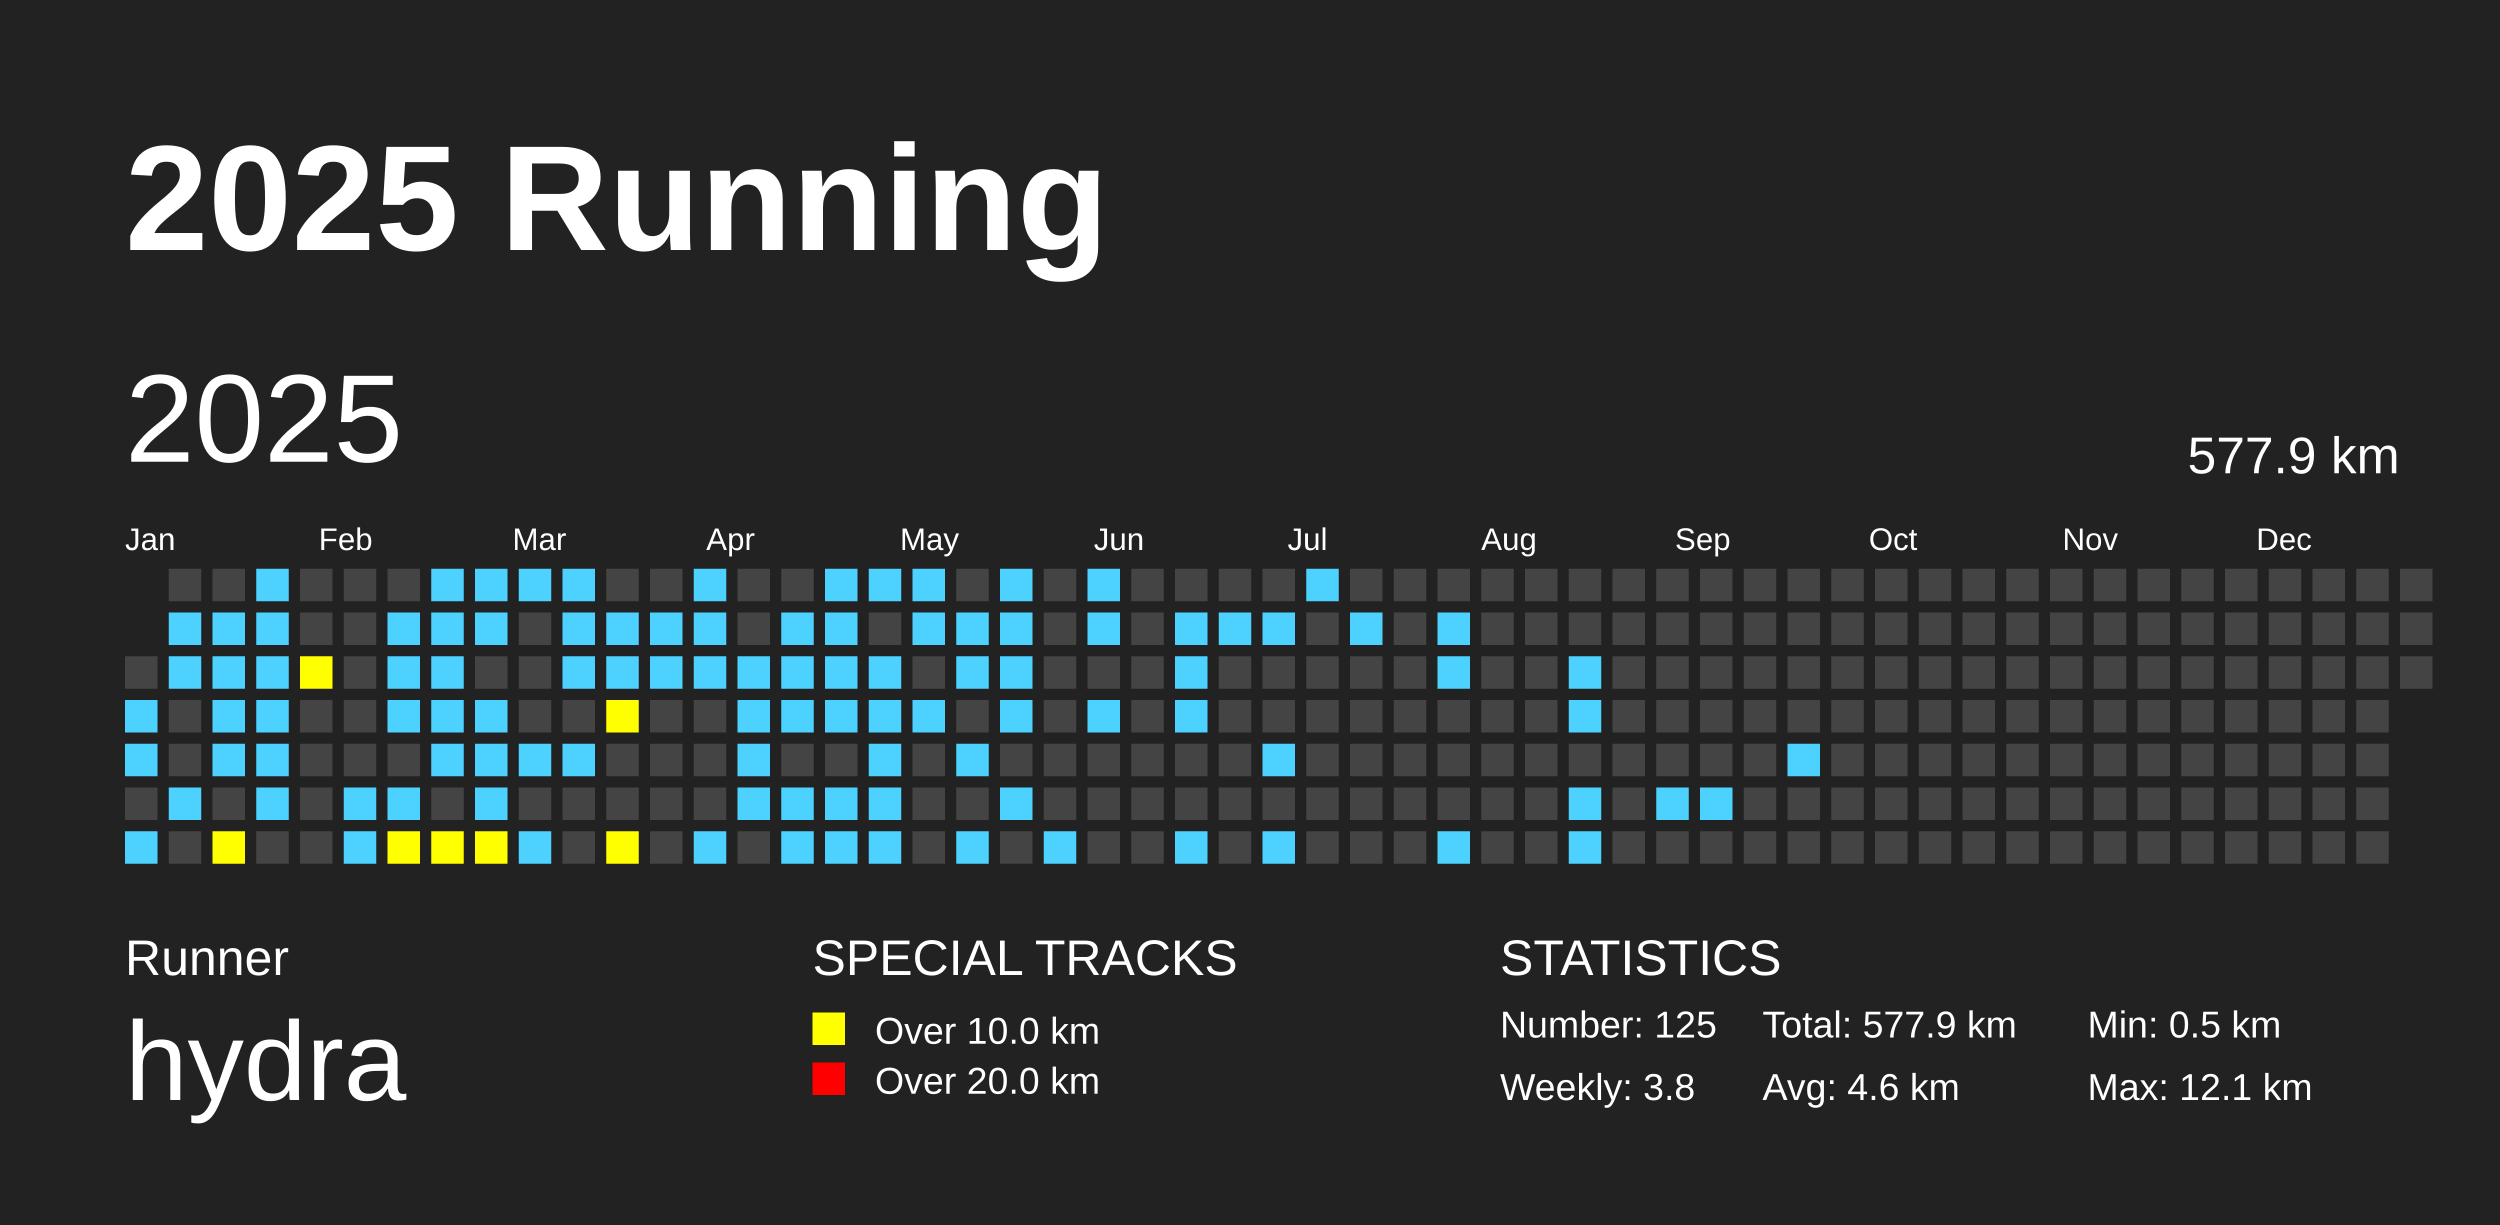
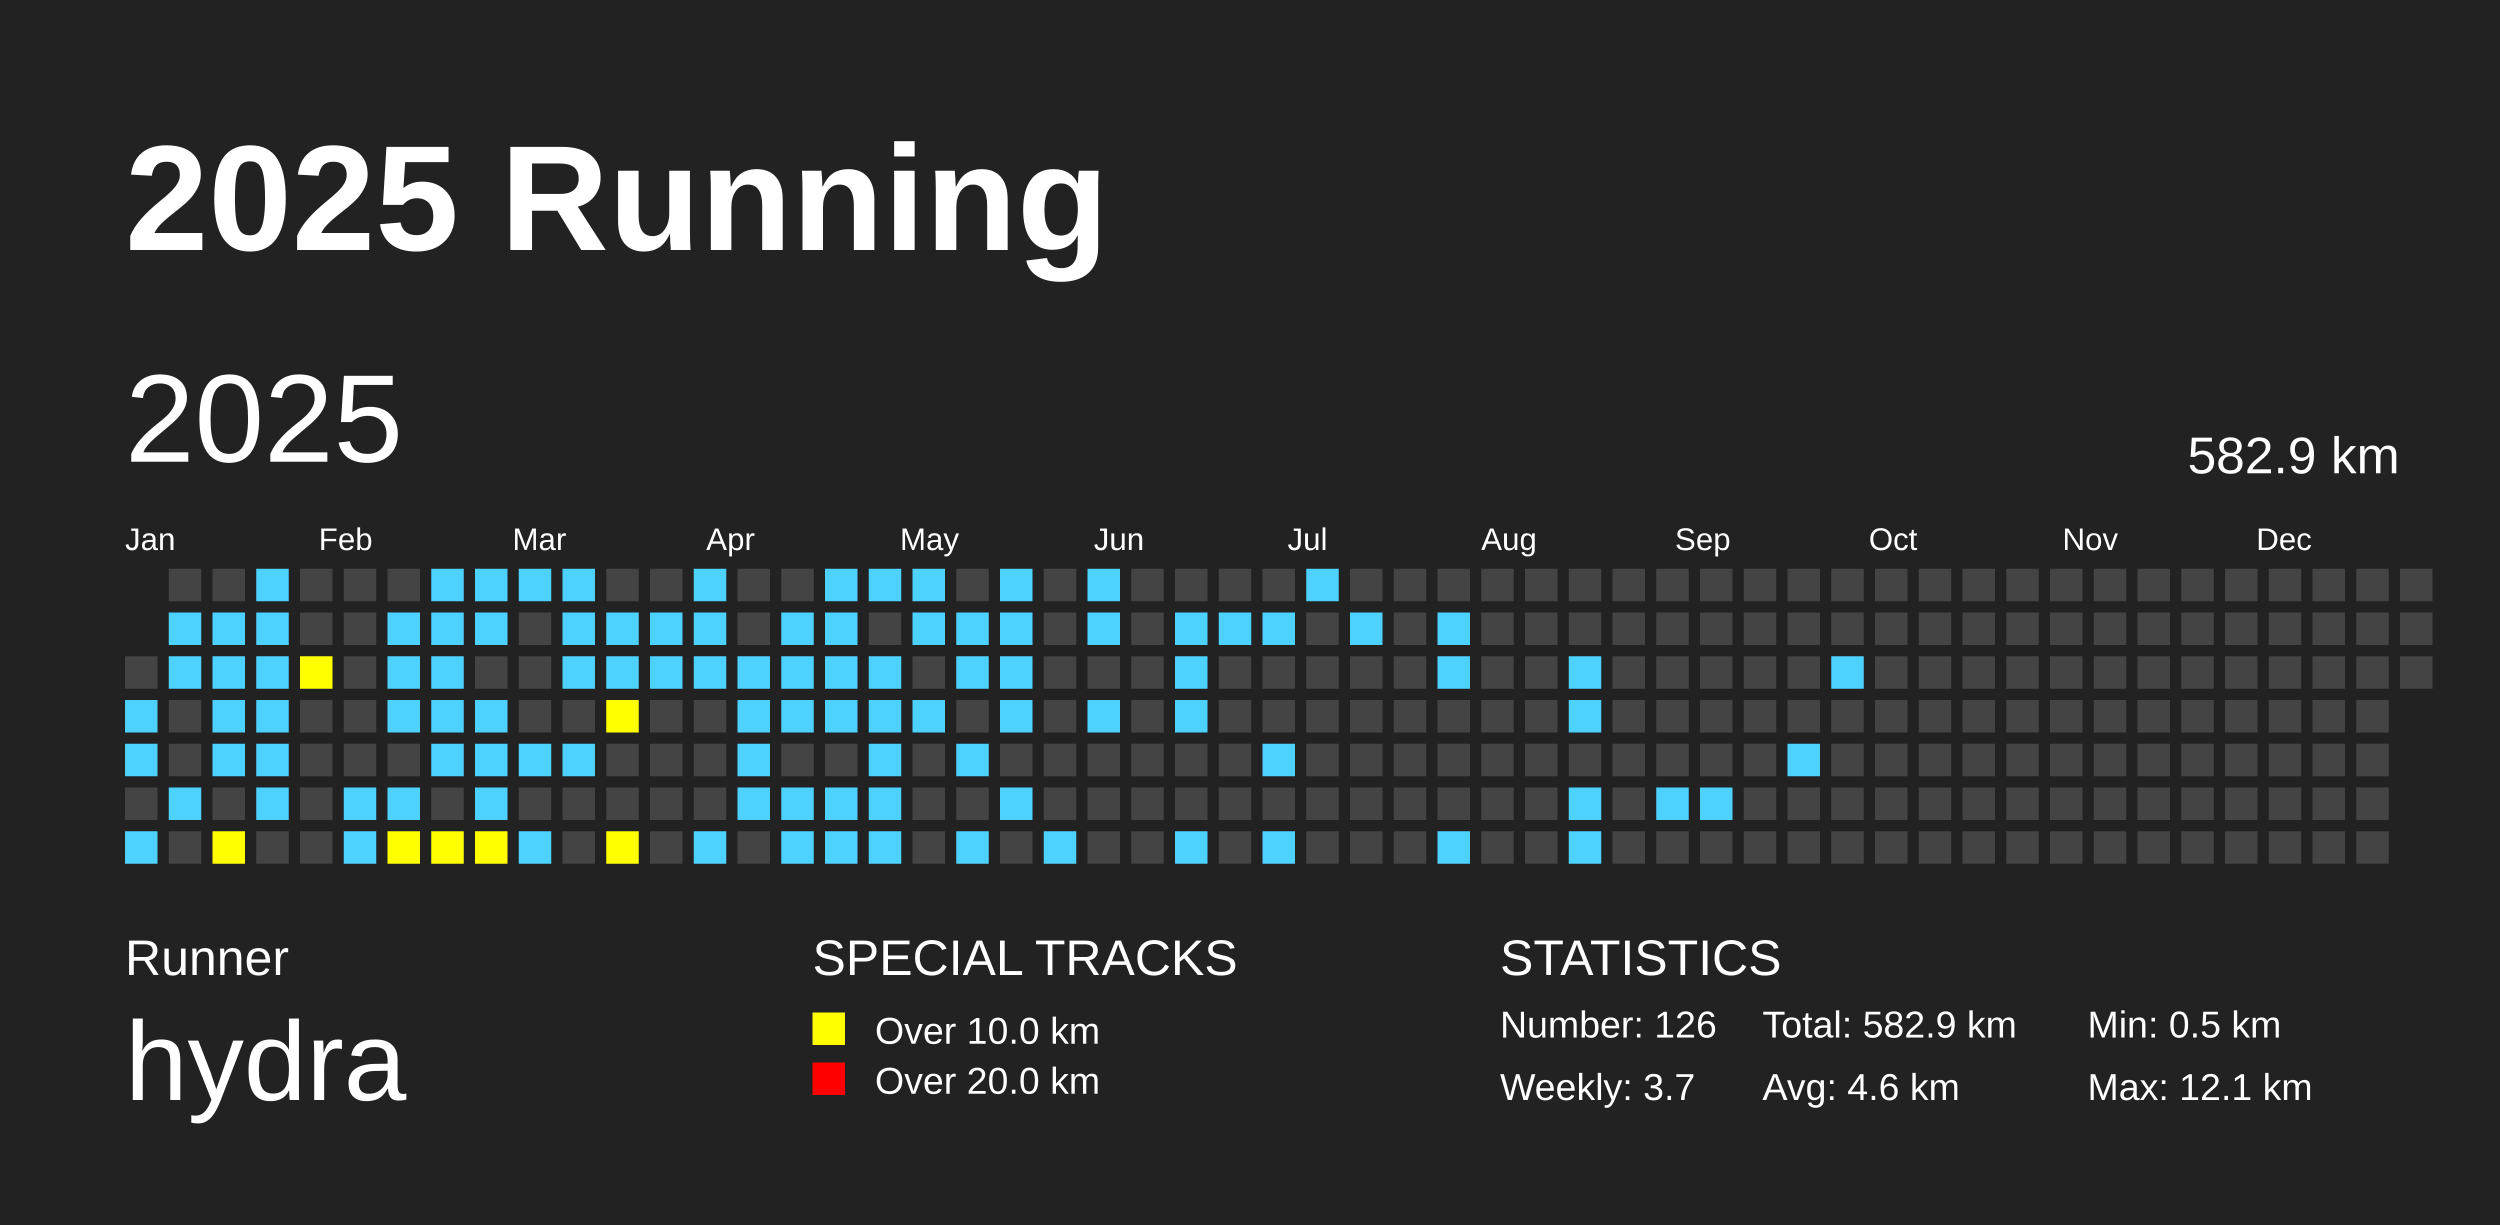
<svg xmlns="http://www.w3.org/2000/svg" baseProfile="full" height="98mm" version="1.1" viewBox="0,0,200,98" width="200mm">
  <defs />
  <rect fill="#222222" height="98" width="200" x="0" y="0" />
  <text fill="#FFFFFF" style="font-size:12px; font-family:Arial; font-weight:bold;" x="10" y="20">2025 Running</text>
  <text fill="#FFFFFF" style="font-size:4px; font-family:Arial" x="10" y="78">Runner</text>
  <text fill="#FFFFFF" style="font-size:9px; font-family:Arial" x="10" y="88">hydra</text>
  <text fill="#FFFFFF" style="font-size:4px; font-family:Arial" x="65" y="78">SPECIAL TRACKS</text>
  <rect fill="yellow" height="2.6" width="2.6" x="65" y="81" />
  <text fill="#FFFFFF" style="font-size:3px; font-family:Arial" x="70" y="83.5">Over 10.0 km</text>
  <rect fill="red" height="2.6" width="2.6" x="65" y="85" />
  <text fill="#FFFFFF" style="font-size:3px; font-family:Arial" x="70" y="87.5">Over 20.0 km</text>
  <text fill="#FFFFFF" style="font-size:4px; font-family:Arial" x="120" y="78">STATISTICS</text>
-   <text fill="#FFFFFF" style="font-size:3px; font-family:Arial" x="120" y="83">Number: 125</text>
-   <text fill="#FFFFFF" style="font-size:3px; font-family:Arial" x="120" y="88">Weekly: 3.8</text>
-   <text fill="#FFFFFF" style="font-size:3px; font-family:Arial" x="141" y="83">Total: 577.9 km</text>
+   <text fill="#FFFFFF" style="font-size:3px; font-family:Arial" x="120" y="83">Number: 126</text>
+   <text fill="#FFFFFF" style="font-size:3px; font-family:Arial" x="120" y="88">Weekly: 3.7</text>
+   <text fill="#FFFFFF" style="font-size:3px; font-family:Arial" x="141" y="83">Total: 582.9 km</text>
  <text fill="#FFFFFF" style="font-size:3px; font-family:Arial" x="141" y="88">Avg: 4.6 km</text>
  <text fill="#FFFFFF" style="font-size:3px; font-family:Arial" x="167" y="83">Min: 0.5 km</text>
  <text fill="#FFFFFF" style="font-size:3px; font-family:Arial" x="167" y="88">Max: 12.1 km</text>
  <text dominant-baseline="hanging" fill="#FFFFFF" style="font-size:10.0px; font-family:Arial;" x="10" y="30">2025</text>
-   <text dominant-baseline="hanging" fill="#FFFFFF" style="font-size:4.125px; font-family:Arial;" x="175" y="35">577.9 km</text>
+   <text dominant-baseline="hanging" fill="#FFFFFF" style="font-size:4.125px; font-family:Arial;" x="175" y="35">582.9 km</text>
  <text fill="#FFFFFF" style="font-size:2.5px; font-family:Arial" x="10.0" y="44">Jan</text>
  <text fill="#FFFFFF" style="font-size:2.5px; font-family:Arial" x="25.5" y="44">Feb</text>
  <text fill="#FFFFFF" style="font-size:2.5px; font-family:Arial" x="41.0" y="44">Mar</text>
  <text fill="#FFFFFF" style="font-size:2.5px; font-family:Arial" x="56.5" y="44">Apr</text>
  <text fill="#FFFFFF" style="font-size:2.5px; font-family:Arial" x="72.0" y="44">May</text>
  <text fill="#FFFFFF" style="font-size:2.5px; font-family:Arial" x="87.5" y="44">Jun</text>
  <text fill="#FFFFFF" style="font-size:2.5px; font-family:Arial" x="103.0" y="44">Jul</text>
  <text fill="#FFFFFF" style="font-size:2.5px; font-family:Arial" x="118.5" y="44">Aug</text>
  <text fill="#FFFFFF" style="font-size:2.5px; font-family:Arial" x="134.0" y="44">Sep</text>
  <text fill="#FFFFFF" style="font-size:2.5px; font-family:Arial" x="149.5" y="44">Oct</text>
  <text fill="#FFFFFF" style="font-size:2.5px; font-family:Arial" x="165.0" y="44">Nov</text>
  <text fill="#FFFFFF" style="font-size:2.5px; font-family:Arial" x="180.5" y="44">Dec</text>
  <rect fill="#444444" height="2.6" width="2.6" x="10.0" y="52.5" />
  <rect fill="#4DD2FF" height="2.6" width="2.6" x="10.0" y="56.0" />
  <rect fill="#4DD2FF" height="2.6" width="2.6" x="10.0" y="59.5" />
  <rect fill="#444444" height="2.6" width="2.6" x="10.0" y="63.0" />
  <rect fill="#4DD2FF" height="2.6" width="2.6" x="10.0" y="66.5" />
  <rect fill="#444444" height="2.6" width="2.6" x="13.5" y="45.5" />
  <rect fill="#4DD2FF" height="2.6" width="2.6" x="13.5" y="49.0" />
  <rect fill="#4DD2FF" height="2.6" width="2.6" x="13.5" y="52.5" />
  <rect fill="#444444" height="2.6" width="2.6" x="13.5" y="56.0" />
  <rect fill="#444444" height="2.6" width="2.6" x="13.5" y="59.5" />
  <rect fill="#4DD2FF" height="2.6" width="2.6" x="13.5" y="63.0" />
  <rect fill="#444444" height="2.6" width="2.6" x="13.5" y="66.5" />
  <rect fill="#444444" height="2.6" width="2.6" x="17.0" y="45.5" />
  <rect fill="#4DD2FF" height="2.6" width="2.6" x="17.0" y="49.0" />
  <rect fill="#4DD2FF" height="2.6" width="2.6" x="17.0" y="52.5" />
  <rect fill="#4DD2FF" height="2.6" width="2.6" x="17.0" y="56.0" />
  <rect fill="#4DD2FF" height="2.6" width="2.6" x="17.0" y="59.5" />
  <rect fill="#444444" height="2.6" width="2.6" x="17.0" y="63.0" />
  <rect fill="yellow" height="2.6" width="2.6" x="17.0" y="66.5" />
  <rect fill="#4DD2FF" height="2.6" width="2.6" x="20.5" y="45.5" />
  <rect fill="#4DD2FF" height="2.6" width="2.6" x="20.5" y="49.0" />
  <rect fill="#4DD2FF" height="2.6" width="2.6" x="20.5" y="52.5" />
  <rect fill="#4DD2FF" height="2.6" width="2.6" x="20.5" y="56.0" />
  <rect fill="#4DD2FF" height="2.6" width="2.6" x="20.5" y="59.5" />
  <rect fill="#4DD2FF" height="2.6" width="2.6" x="20.5" y="63.0" />
  <rect fill="#444444" height="2.6" width="2.6" x="20.5" y="66.5" />
  <rect fill="#444444" height="2.6" width="2.6" x="24.0" y="45.5" />
  <rect fill="#444444" height="2.6" width="2.6" x="24.0" y="49.0" />
  <rect fill="yellow" height="2.6" width="2.6" x="24.0" y="52.5" />
  <rect fill="#444444" height="2.6" width="2.6" x="24.0" y="56.0" />
  <rect fill="#444444" height="2.6" width="2.6" x="24.0" y="59.5" />
  <rect fill="#444444" height="2.6" width="2.6" x="24.0" y="63.0" />
  <rect fill="#444444" height="2.6" width="2.6" x="24.0" y="66.5" />
  <rect fill="#444444" height="2.6" width="2.6" x="27.5" y="45.5" />
  <rect fill="#444444" height="2.6" width="2.6" x="27.5" y="49.0" />
  <rect fill="#444444" height="2.6" width="2.6" x="27.5" y="52.5" />
  <rect fill="#444444" height="2.6" width="2.6" x="27.5" y="56.0" />
  <rect fill="#444444" height="2.6" width="2.6" x="27.5" y="59.5" />
  <rect fill="#4DD2FF" height="2.6" width="2.6" x="27.5" y="63.0" />
  <rect fill="#4DD2FF" height="2.6" width="2.6" x="27.5" y="66.5" />
  <rect fill="#444444" height="2.6" width="2.6" x="31.0" y="45.5" />
  <rect fill="#4DD2FF" height="2.6" width="2.6" x="31.0" y="49.0" />
  <rect fill="#4DD2FF" height="2.6" width="2.6" x="31.0" y="52.5" />
  <rect fill="#4DD2FF" height="2.6" width="2.6" x="31.0" y="56.0" />
  <rect fill="#444444" height="2.6" width="2.6" x="31.0" y="59.5" />
  <rect fill="#4DD2FF" height="2.6" width="2.6" x="31.0" y="63.0" />
  <rect fill="yellow" height="2.6" width="2.6" x="31.0" y="66.5" />
  <rect fill="#4DD2FF" height="2.6" width="2.6" x="34.5" y="45.5" />
  <rect fill="#4DD2FF" height="2.6" width="2.6" x="34.5" y="49.0" />
  <rect fill="#4DD2FF" height="2.6" width="2.6" x="34.5" y="52.5" />
  <rect fill="#4DD2FF" height="2.6" width="2.6" x="34.5" y="56.0" />
  <rect fill="#4DD2FF" height="2.6" width="2.6" x="34.5" y="59.5" />
  <rect fill="#444444" height="2.6" width="2.6" x="34.5" y="63.0" />
  <rect fill="yellow" height="2.6" width="2.6" x="34.5" y="66.5" />
  <rect fill="#4DD2FF" height="2.6" width="2.6" x="38.0" y="45.5" />
  <rect fill="#4DD2FF" height="2.6" width="2.6" x="38.0" y="49.0" />
  <rect fill="#444444" height="2.6" width="2.6" x="38.0" y="52.5" />
  <rect fill="#4DD2FF" height="2.6" width="2.6" x="38.0" y="56.0" />
  <rect fill="#4DD2FF" height="2.6" width="2.6" x="38.0" y="59.5" />
  <rect fill="#4DD2FF" height="2.6" width="2.6" x="38.0" y="63.0" />
  <rect fill="yellow" height="2.6" width="2.6" x="38.0" y="66.5" />
  <rect fill="#4DD2FF" height="2.6" width="2.6" x="41.5" y="45.5" />
  <rect fill="#444444" height="2.6" width="2.6" x="41.5" y="49.0" />
  <rect fill="#444444" height="2.6" width="2.6" x="41.5" y="52.5" />
  <rect fill="#444444" height="2.6" width="2.6" x="41.5" y="56.0" />
  <rect fill="#4DD2FF" height="2.6" width="2.6" x="41.5" y="59.5" />
  <rect fill="#444444" height="2.6" width="2.6" x="41.5" y="63.0" />
  <rect fill="#4DD2FF" height="2.6" width="2.6" x="41.5" y="66.5" />
  <rect fill="#4DD2FF" height="2.6" width="2.6" x="45.0" y="45.5" />
  <rect fill="#4DD2FF" height="2.6" width="2.6" x="45.0" y="49.0" />
  <rect fill="#4DD2FF" height="2.6" width="2.6" x="45.0" y="52.5" />
  <rect fill="#444444" height="2.6" width="2.6" x="45.0" y="56.0" />
  <rect fill="#4DD2FF" height="2.6" width="2.6" x="45.0" y="59.5" />
  <rect fill="#444444" height="2.6" width="2.6" x="45.0" y="63.0" />
  <rect fill="#444444" height="2.6" width="2.6" x="45.0" y="66.5" />
  <rect fill="#444444" height="2.6" width="2.6" x="48.5" y="45.5" />
  <rect fill="#4DD2FF" height="2.6" width="2.6" x="48.5" y="49.0" />
  <rect fill="#4DD2FF" height="2.6" width="2.6" x="48.5" y="52.5" />
  <rect fill="yellow" height="2.6" width="2.6" x="48.5" y="56.0" />
  <rect fill="#444444" height="2.6" width="2.6" x="48.5" y="59.5" />
  <rect fill="#444444" height="2.6" width="2.6" x="48.5" y="63.0" />
  <rect fill="yellow" height="2.6" width="2.6" x="48.5" y="66.5" />
  <rect fill="#444444" height="2.6" width="2.6" x="52.0" y="45.5" />
  <rect fill="#4DD2FF" height="2.6" width="2.6" x="52.0" y="49.0" />
  <rect fill="#4DD2FF" height="2.6" width="2.6" x="52.0" y="52.5" />
  <rect fill="#444444" height="2.6" width="2.6" x="52.0" y="56.0" />
  <rect fill="#444444" height="2.6" width="2.6" x="52.0" y="59.5" />
  <rect fill="#444444" height="2.6" width="2.6" x="52.0" y="63.0" />
  <rect fill="#444444" height="2.6" width="2.6" x="52.0" y="66.5" />
  <rect fill="#4DD2FF" height="2.6" width="2.6" x="55.5" y="45.5" />
  <rect fill="#4DD2FF" height="2.6" width="2.6" x="55.5" y="49.0" />
  <rect fill="#4DD2FF" height="2.6" width="2.6" x="55.5" y="52.5" />
  <rect fill="#444444" height="2.6" width="2.6" x="55.5" y="56.0" />
  <rect fill="#444444" height="2.6" width="2.6" x="55.5" y="59.5" />
  <rect fill="#444444" height="2.6" width="2.6" x="55.5" y="63.0" />
  <rect fill="#4DD2FF" height="2.6" width="2.6" x="55.5" y="66.5" />
  <rect fill="#444444" height="2.6" width="2.6" x="59.0" y="45.5" />
  <rect fill="#444444" height="2.6" width="2.6" x="59.0" y="49.0" />
  <rect fill="#4DD2FF" height="2.6" width="2.6" x="59.0" y="52.5" />
  <rect fill="#4DD2FF" height="2.6" width="2.6" x="59.0" y="56.0" />
  <rect fill="#4DD2FF" height="2.6" width="2.6" x="59.0" y="59.5" />
  <rect fill="#4DD2FF" height="2.6" width="2.6" x="59.0" y="63.0" />
  <rect fill="#444444" height="2.6" width="2.6" x="59.0" y="66.5" />
  <rect fill="#444444" height="2.6" width="2.6" x="62.5" y="45.5" />
  <rect fill="#4DD2FF" height="2.6" width="2.6" x="62.5" y="49.0" />
  <rect fill="#4DD2FF" height="2.6" width="2.6" x="62.5" y="52.5" />
  <rect fill="#4DD2FF" height="2.6" width="2.6" x="62.5" y="56.0" />
  <rect fill="#444444" height="2.6" width="2.6" x="62.5" y="59.5" />
  <rect fill="#4DD2FF" height="2.6" width="2.6" x="62.5" y="63.0" />
  <rect fill="#4DD2FF" height="2.6" width="2.6" x="62.5" y="66.5" />
  <rect fill="#4DD2FF" height="2.6" width="2.6" x="66.0" y="45.5" />
  <rect fill="#4DD2FF" height="2.6" width="2.6" x="66.0" y="49.0" />
  <rect fill="#4DD2FF" height="2.6" width="2.6" x="66.0" y="52.5" />
  <rect fill="#4DD2FF" height="2.6" width="2.6" x="66.0" y="56.0" />
  <rect fill="#444444" height="2.6" width="2.6" x="66.0" y="59.5" />
  <rect fill="#4DD2FF" height="2.6" width="2.6" x="66.0" y="63.0" />
  <rect fill="#4DD2FF" height="2.6" width="2.6" x="66.0" y="66.5" />
  <rect fill="#4DD2FF" height="2.6" width="2.6" x="69.5" y="45.5" />
  <rect fill="#444444" height="2.6" width="2.6" x="69.5" y="49.0" />
  <rect fill="#4DD2FF" height="2.6" width="2.6" x="69.5" y="52.5" />
  <rect fill="#4DD2FF" height="2.6" width="2.6" x="69.5" y="56.0" />
  <rect fill="#4DD2FF" height="2.6" width="2.6" x="69.5" y="59.5" />
  <rect fill="#4DD2FF" height="2.6" width="2.6" x="69.5" y="63.0" />
  <rect fill="#4DD2FF" height="2.6" width="2.6" x="69.5" y="66.5" />
  <rect fill="#4DD2FF" height="2.6" width="2.6" x="73.0" y="45.5" />
  <rect fill="#4DD2FF" height="2.6" width="2.6" x="73.0" y="49.0" />
  <rect fill="#444444" height="2.6" width="2.6" x="73.0" y="52.5" />
  <rect fill="#4DD2FF" height="2.6" width="2.6" x="73.0" y="56.0" />
  <rect fill="#444444" height="2.6" width="2.6" x="73.0" y="59.5" />
  <rect fill="#444444" height="2.6" width="2.6" x="73.0" y="63.0" />
  <rect fill="#444444" height="2.6" width="2.6" x="73.0" y="66.5" />
  <rect fill="#444444" height="2.6" width="2.6" x="76.5" y="45.5" />
  <rect fill="#4DD2FF" height="2.6" width="2.6" x="76.5" y="49.0" />
  <rect fill="#4DD2FF" height="2.6" width="2.6" x="76.5" y="52.5" />
  <rect fill="#444444" height="2.6" width="2.6" x="76.5" y="56.0" />
  <rect fill="#4DD2FF" height="2.6" width="2.6" x="76.5" y="59.5" />
  <rect fill="#444444" height="2.6" width="2.6" x="76.5" y="63.0" />
  <rect fill="#4DD2FF" height="2.6" width="2.6" x="76.5" y="66.5" />
  <rect fill="#4DD2FF" height="2.6" width="2.6" x="80.0" y="45.5" />
  <rect fill="#4DD2FF" height="2.6" width="2.6" x="80.0" y="49.0" />
  <rect fill="#4DD2FF" height="2.6" width="2.6" x="80.0" y="52.5" />
  <rect fill="#4DD2FF" height="2.6" width="2.6" x="80.0" y="56.0" />
  <rect fill="#444444" height="2.6" width="2.6" x="80.0" y="59.5" />
  <rect fill="#4DD2FF" height="2.6" width="2.6" x="80.0" y="63.0" />
  <rect fill="#444444" height="2.6" width="2.6" x="80.0" y="66.5" />
  <rect fill="#444444" height="2.6" width="2.6" x="83.5" y="45.5" />
  <rect fill="#444444" height="2.6" width="2.6" x="83.5" y="49.0" />
  <rect fill="#444444" height="2.6" width="2.6" x="83.5" y="52.5" />
  <rect fill="#444444" height="2.6" width="2.6" x="83.5" y="56.0" />
  <rect fill="#444444" height="2.6" width="2.6" x="83.5" y="59.5" />
  <rect fill="#444444" height="2.6" width="2.6" x="83.5" y="63.0" />
  <rect fill="#4DD2FF" height="2.6" width="2.6" x="83.5" y="66.5" />
  <rect fill="#4DD2FF" height="2.6" width="2.6" x="87.0" y="45.5" />
  <rect fill="#4DD2FF" height="2.6" width="2.6" x="87.0" y="49.0" />
  <rect fill="#444444" height="2.6" width="2.6" x="87.0" y="52.5" />
  <rect fill="#4DD2FF" height="2.6" width="2.6" x="87.0" y="56.0" />
  <rect fill="#444444" height="2.6" width="2.6" x="87.0" y="59.5" />
  <rect fill="#444444" height="2.6" width="2.6" x="87.0" y="63.0" />
  <rect fill="#444444" height="2.6" width="2.6" x="87.0" y="66.5" />
  <rect fill="#444444" height="2.6" width="2.6" x="90.5" y="45.5" />
  <rect fill="#444444" height="2.6" width="2.6" x="90.5" y="49.0" />
  <rect fill="#444444" height="2.6" width="2.6" x="90.5" y="52.5" />
  <rect fill="#444444" height="2.6" width="2.6" x="90.5" y="56.0" />
  <rect fill="#444444" height="2.6" width="2.6" x="90.5" y="59.5" />
  <rect fill="#444444" height="2.6" width="2.6" x="90.5" y="63.0" />
  <rect fill="#444444" height="2.6" width="2.6" x="90.5" y="66.5" />
  <rect fill="#444444" height="2.6" width="2.6" x="94.0" y="45.5" />
  <rect fill="#4DD2FF" height="2.6" width="2.6" x="94.0" y="49.0" />
  <rect fill="#4DD2FF" height="2.6" width="2.6" x="94.0" y="52.5" />
  <rect fill="#4DD2FF" height="2.6" width="2.6" x="94.0" y="56.0" />
  <rect fill="#444444" height="2.6" width="2.6" x="94.0" y="59.5" />
  <rect fill="#444444" height="2.6" width="2.6" x="94.0" y="63.0" />
  <rect fill="#4DD2FF" height="2.6" width="2.6" x="94.0" y="66.5" />
  <rect fill="#444444" height="2.6" width="2.6" x="97.5" y="45.5" />
  <rect fill="#4DD2FF" height="2.6" width="2.6" x="97.5" y="49.0" />
  <rect fill="#444444" height="2.6" width="2.6" x="97.5" y="52.5" />
  <rect fill="#444444" height="2.6" width="2.6" x="97.5" y="56.0" />
  <rect fill="#444444" height="2.6" width="2.6" x="97.5" y="59.5" />
  <rect fill="#444444" height="2.6" width="2.6" x="97.5" y="63.0" />
  <rect fill="#444444" height="2.6" width="2.6" x="97.5" y="66.5" />
  <rect fill="#444444" height="2.6" width="2.6" x="101.0" y="45.5" />
  <rect fill="#4DD2FF" height="2.6" width="2.6" x="101.0" y="49.0" />
  <rect fill="#444444" height="2.6" width="2.6" x="101.0" y="52.5" />
  <rect fill="#444444" height="2.6" width="2.6" x="101.0" y="56.0" />
  <rect fill="#4DD2FF" height="2.6" width="2.6" x="101.0" y="59.5" />
  <rect fill="#444444" height="2.6" width="2.6" x="101.0" y="63.0" />
  <rect fill="#4DD2FF" height="2.6" width="2.6" x="101.0" y="66.5" />
  <rect fill="#4DD2FF" height="2.6" width="2.6" x="104.5" y="45.5" />
  <rect fill="#444444" height="2.6" width="2.6" x="104.5" y="49.0" />
  <rect fill="#444444" height="2.6" width="2.6" x="104.5" y="52.5" />
  <rect fill="#444444" height="2.6" width="2.6" x="104.5" y="56.0" />
  <rect fill="#444444" height="2.6" width="2.6" x="104.5" y="59.5" />
  <rect fill="#444444" height="2.6" width="2.6" x="104.5" y="63.0" />
  <rect fill="#444444" height="2.6" width="2.6" x="104.5" y="66.5" />
  <rect fill="#444444" height="2.6" width="2.6" x="108.0" y="45.5" />
  <rect fill="#4DD2FF" height="2.6" width="2.6" x="108.0" y="49.0" />
  <rect fill="#444444" height="2.6" width="2.6" x="108.0" y="52.5" />
  <rect fill="#444444" height="2.6" width="2.6" x="108.0" y="56.0" />
  <rect fill="#444444" height="2.6" width="2.6" x="108.0" y="59.5" />
  <rect fill="#444444" height="2.6" width="2.6" x="108.0" y="63.0" />
  <rect fill="#444444" height="2.6" width="2.6" x="108.0" y="66.5" />
  <rect fill="#444444" height="2.6" width="2.6" x="111.5" y="45.5" />
  <rect fill="#444444" height="2.6" width="2.6" x="111.5" y="49.0" />
  <rect fill="#444444" height="2.6" width="2.6" x="111.5" y="52.5" />
  <rect fill="#444444" height="2.6" width="2.6" x="111.5" y="56.0" />
  <rect fill="#444444" height="2.6" width="2.6" x="111.5" y="59.5" />
  <rect fill="#444444" height="2.6" width="2.6" x="111.5" y="63.0" />
  <rect fill="#444444" height="2.6" width="2.6" x="111.5" y="66.5" />
  <rect fill="#444444" height="2.6" width="2.6" x="115.0" y="45.5" />
  <rect fill="#4DD2FF" height="2.6" width="2.6" x="115.0" y="49.0" />
  <rect fill="#4DD2FF" height="2.6" width="2.6" x="115.0" y="52.5" />
  <rect fill="#444444" height="2.6" width="2.6" x="115.0" y="56.0" />
  <rect fill="#444444" height="2.6" width="2.6" x="115.0" y="59.5" />
  <rect fill="#444444" height="2.6" width="2.6" x="115.0" y="63.0" />
  <rect fill="#4DD2FF" height="2.6" width="2.6" x="115.0" y="66.5" />
  <rect fill="#444444" height="2.6" width="2.6" x="118.5" y="45.5" />
  <rect fill="#444444" height="2.6" width="2.6" x="118.5" y="49.0" />
  <rect fill="#444444" height="2.6" width="2.6" x="118.5" y="52.5" />
  <rect fill="#444444" height="2.6" width="2.6" x="118.5" y="56.0" />
  <rect fill="#444444" height="2.6" width="2.6" x="118.5" y="59.5" />
  <rect fill="#444444" height="2.6" width="2.6" x="118.5" y="63.0" />
  <rect fill="#444444" height="2.6" width="2.6" x="118.5" y="66.5" />
  <rect fill="#444444" height="2.6" width="2.6" x="122.0" y="45.5" />
  <rect fill="#444444" height="2.6" width="2.6" x="122.0" y="49.0" />
  <rect fill="#444444" height="2.6" width="2.6" x="122.0" y="52.5" />
  <rect fill="#444444" height="2.6" width="2.6" x="122.0" y="56.0" />
  <rect fill="#444444" height="2.6" width="2.6" x="122.0" y="59.5" />
  <rect fill="#444444" height="2.6" width="2.6" x="122.0" y="63.0" />
  <rect fill="#444444" height="2.6" width="2.6" x="122.0" y="66.5" />
  <rect fill="#444444" height="2.6" width="2.6" x="125.5" y="45.5" />
  <rect fill="#444444" height="2.6" width="2.6" x="125.5" y="49.0" />
  <rect fill="#4DD2FF" height="2.6" width="2.6" x="125.5" y="52.5" />
  <rect fill="#4DD2FF" height="2.6" width="2.6" x="125.5" y="56.0" />
  <rect fill="#444444" height="2.6" width="2.6" x="125.5" y="59.5" />
  <rect fill="#4DD2FF" height="2.6" width="2.6" x="125.5" y="63.0" />
  <rect fill="#4DD2FF" height="2.6" width="2.6" x="125.5" y="66.5" />
  <rect fill="#444444" height="2.6" width="2.6" x="129.0" y="45.5" />
  <rect fill="#444444" height="2.6" width="2.6" x="129.0" y="49.0" />
  <rect fill="#444444" height="2.6" width="2.6" x="129.0" y="52.5" />
  <rect fill="#444444" height="2.6" width="2.6" x="129.0" y="56.0" />
  <rect fill="#444444" height="2.6" width="2.6" x="129.0" y="59.5" />
  <rect fill="#444444" height="2.6" width="2.6" x="129.0" y="63.0" />
  <rect fill="#444444" height="2.6" width="2.6" x="129.0" y="66.5" />
  <rect fill="#444444" height="2.6" width="2.6" x="132.5" y="45.5" />
  <rect fill="#444444" height="2.6" width="2.6" x="132.5" y="49.0" />
  <rect fill="#444444" height="2.6" width="2.6" x="132.5" y="52.5" />
  <rect fill="#444444" height="2.6" width="2.6" x="132.5" y="56.0" />
  <rect fill="#444444" height="2.6" width="2.6" x="132.5" y="59.5" />
  <rect fill="#4DD2FF" height="2.6" width="2.6" x="132.5" y="63.0" />
  <rect fill="#444444" height="2.6" width="2.6" x="132.5" y="66.5" />
  <rect fill="#444444" height="2.6" width="2.6" x="136.0" y="45.5" />
  <rect fill="#444444" height="2.6" width="2.6" x="136.0" y="49.0" />
  <rect fill="#444444" height="2.6" width="2.6" x="136.0" y="52.5" />
  <rect fill="#444444" height="2.6" width="2.6" x="136.0" y="56.0" />
  <rect fill="#444444" height="2.6" width="2.6" x="136.0" y="59.5" />
  <rect fill="#4DD2FF" height="2.6" width="2.6" x="136.0" y="63.0" />
  <rect fill="#444444" height="2.6" width="2.6" x="136.0" y="66.5" />
  <rect fill="#444444" height="2.6" width="2.6" x="139.5" y="45.5" />
  <rect fill="#444444" height="2.6" width="2.6" x="139.5" y="49.0" />
  <rect fill="#444444" height="2.6" width="2.6" x="139.5" y="52.5" />
  <rect fill="#444444" height="2.6" width="2.6" x="139.5" y="56.0" />
  <rect fill="#444444" height="2.6" width="2.6" x="139.5" y="59.5" />
  <rect fill="#444444" height="2.6" width="2.6" x="139.5" y="63.0" />
  <rect fill="#444444" height="2.6" width="2.6" x="139.5" y="66.5" />
  <rect fill="#444444" height="2.6" width="2.6" x="143.0" y="45.5" />
  <rect fill="#444444" height="2.6" width="2.6" x="143.0" y="49.0" />
  <rect fill="#444444" height="2.6" width="2.6" x="143.0" y="52.5" />
  <rect fill="#444444" height="2.6" width="2.6" x="143.0" y="56.0" />
  <rect fill="#4DD2FF" height="2.6" width="2.6" x="143.0" y="59.5" />
  <rect fill="#444444" height="2.6" width="2.6" x="143.0" y="63.0" />
  <rect fill="#444444" height="2.6" width="2.6" x="143.0" y="66.5" />
  <rect fill="#444444" height="2.6" width="2.6" x="146.5" y="45.5" />
  <rect fill="#444444" height="2.6" width="2.6" x="146.5" y="49.0" />
-   <rect fill="#444444" height="2.6" width="2.6" x="146.5" y="52.5" />
+   <rect fill="#4DD2FF" height="2.6" width="2.6" x="146.5" y="52.5" />
  <rect fill="#444444" height="2.6" width="2.6" x="146.5" y="56.0" />
  <rect fill="#444444" height="2.6" width="2.6" x="146.5" y="59.5" />
  <rect fill="#444444" height="2.6" width="2.6" x="146.5" y="63.0" />
  <rect fill="#444444" height="2.6" width="2.6" x="146.5" y="66.5" />
  <rect fill="#444444" height="2.6" width="2.6" x="150.0" y="45.5" />
  <rect fill="#444444" height="2.6" width="2.6" x="150.0" y="49.0" />
  <rect fill="#444444" height="2.6" width="2.6" x="150.0" y="52.5" />
  <rect fill="#444444" height="2.6" width="2.6" x="150.0" y="56.0" />
  <rect fill="#444444" height="2.6" width="2.6" x="150.0" y="59.5" />
  <rect fill="#444444" height="2.6" width="2.6" x="150.0" y="63.0" />
  <rect fill="#444444" height="2.6" width="2.6" x="150.0" y="66.5" />
  <rect fill="#444444" height="2.6" width="2.6" x="153.5" y="45.5" />
  <rect fill="#444444" height="2.6" width="2.6" x="153.5" y="49.0" />
  <rect fill="#444444" height="2.6" width="2.6" x="153.5" y="52.5" />
  <rect fill="#444444" height="2.6" width="2.6" x="153.5" y="56.0" />
  <rect fill="#444444" height="2.6" width="2.6" x="153.5" y="59.5" />
  <rect fill="#444444" height="2.6" width="2.6" x="153.5" y="63.0" />
  <rect fill="#444444" height="2.6" width="2.6" x="153.5" y="66.5" />
  <rect fill="#444444" height="2.6" width="2.6" x="157.0" y="45.5" />
  <rect fill="#444444" height="2.6" width="2.6" x="157.0" y="49.0" />
  <rect fill="#444444" height="2.6" width="2.6" x="157.0" y="52.5" />
  <rect fill="#444444" height="2.6" width="2.6" x="157.0" y="56.0" />
  <rect fill="#444444" height="2.6" width="2.6" x="157.0" y="59.5" />
  <rect fill="#444444" height="2.6" width="2.6" x="157.0" y="63.0" />
  <rect fill="#444444" height="2.6" width="2.6" x="157.0" y="66.5" />
  <rect fill="#444444" height="2.6" width="2.6" x="160.5" y="45.5" />
  <rect fill="#444444" height="2.6" width="2.6" x="160.5" y="49.0" />
  <rect fill="#444444" height="2.6" width="2.6" x="160.5" y="52.5" />
  <rect fill="#444444" height="2.6" width="2.6" x="160.5" y="56.0" />
  <rect fill="#444444" height="2.6" width="2.6" x="160.5" y="59.5" />
  <rect fill="#444444" height="2.6" width="2.6" x="160.5" y="63.0" />
  <rect fill="#444444" height="2.6" width="2.6" x="160.5" y="66.5" />
  <rect fill="#444444" height="2.6" width="2.6" x="164.0" y="45.5" />
  <rect fill="#444444" height="2.6" width="2.6" x="164.0" y="49.0" />
  <rect fill="#444444" height="2.6" width="2.6" x="164.0" y="52.5" />
  <rect fill="#444444" height="2.6" width="2.6" x="164.0" y="56.0" />
  <rect fill="#444444" height="2.6" width="2.6" x="164.0" y="59.5" />
  <rect fill="#444444" height="2.6" width="2.6" x="164.0" y="63.0" />
  <rect fill="#444444" height="2.6" width="2.6" x="164.0" y="66.5" />
  <rect fill="#444444" height="2.6" width="2.6" x="167.5" y="45.5" />
  <rect fill="#444444" height="2.6" width="2.6" x="167.5" y="49.0" />
  <rect fill="#444444" height="2.6" width="2.6" x="167.5" y="52.5" />
  <rect fill="#444444" height="2.6" width="2.6" x="167.5" y="56.0" />
  <rect fill="#444444" height="2.6" width="2.6" x="167.5" y="59.5" />
  <rect fill="#444444" height="2.6" width="2.6" x="167.5" y="63.0" />
  <rect fill="#444444" height="2.6" width="2.6" x="167.5" y="66.5" />
  <rect fill="#444444" height="2.6" width="2.6" x="171.0" y="45.5" />
  <rect fill="#444444" height="2.6" width="2.6" x="171.0" y="49.0" />
  <rect fill="#444444" height="2.6" width="2.6" x="171.0" y="52.5" />
  <rect fill="#444444" height="2.6" width="2.6" x="171.0" y="56.0" />
  <rect fill="#444444" height="2.6" width="2.6" x="171.0" y="59.5" />
  <rect fill="#444444" height="2.6" width="2.6" x="171.0" y="63.0" />
  <rect fill="#444444" height="2.6" width="2.6" x="171.0" y="66.5" />
  <rect fill="#444444" height="2.6" width="2.6" x="174.5" y="45.5" />
  <rect fill="#444444" height="2.6" width="2.6" x="174.5" y="49.0" />
  <rect fill="#444444" height="2.6" width="2.6" x="174.5" y="52.5" />
  <rect fill="#444444" height="2.6" width="2.6" x="174.5" y="56.0" />
  <rect fill="#444444" height="2.6" width="2.6" x="174.5" y="59.5" />
  <rect fill="#444444" height="2.6" width="2.6" x="174.5" y="63.0" />
  <rect fill="#444444" height="2.6" width="2.6" x="174.5" y="66.5" />
  <rect fill="#444444" height="2.6" width="2.6" x="178.0" y="45.5" />
  <rect fill="#444444" height="2.6" width="2.6" x="178.0" y="49.0" />
  <rect fill="#444444" height="2.6" width="2.6" x="178.0" y="52.5" />
  <rect fill="#444444" height="2.6" width="2.6" x="178.0" y="56.0" />
  <rect fill="#444444" height="2.6" width="2.6" x="178.0" y="59.5" />
  <rect fill="#444444" height="2.6" width="2.6" x="178.0" y="63.0" />
  <rect fill="#444444" height="2.6" width="2.6" x="178.0" y="66.5" />
  <rect fill="#444444" height="2.6" width="2.6" x="181.5" y="45.5" />
  <rect fill="#444444" height="2.6" width="2.6" x="181.5" y="49.0" />
  <rect fill="#444444" height="2.6" width="2.6" x="181.5" y="52.5" />
  <rect fill="#444444" height="2.6" width="2.6" x="181.5" y="56.0" />
  <rect fill="#444444" height="2.6" width="2.6" x="181.5" y="59.5" />
  <rect fill="#444444" height="2.6" width="2.6" x="181.5" y="63.0" />
  <rect fill="#444444" height="2.6" width="2.6" x="181.5" y="66.5" />
  <rect fill="#444444" height="2.6" width="2.6" x="185.0" y="45.5" />
  <rect fill="#444444" height="2.6" width="2.6" x="185.0" y="49.0" />
  <rect fill="#444444" height="2.6" width="2.6" x="185.0" y="52.5" />
  <rect fill="#444444" height="2.6" width="2.6" x="185.0" y="56.0" />
  <rect fill="#444444" height="2.6" width="2.6" x="185.0" y="59.5" />
  <rect fill="#444444" height="2.6" width="2.6" x="185.0" y="63.0" />
  <rect fill="#444444" height="2.6" width="2.6" x="185.0" y="66.5" />
  <rect fill="#444444" height="2.6" width="2.6" x="188.5" y="45.5" />
  <rect fill="#444444" height="2.6" width="2.6" x="188.5" y="49.0" />
  <rect fill="#444444" height="2.6" width="2.6" x="188.5" y="52.5" />
  <rect fill="#444444" height="2.6" width="2.6" x="188.5" y="56.0" />
  <rect fill="#444444" height="2.6" width="2.6" x="188.5" y="59.5" />
  <rect fill="#444444" height="2.6" width="2.6" x="188.5" y="63.0" />
  <rect fill="#444444" height="2.6" width="2.6" x="188.5" y="66.5" />
  <rect fill="#444444" height="2.6" width="2.6" x="192.0" y="45.5" />
  <rect fill="#444444" height="2.6" width="2.6" x="192.0" y="49.0" />
  <rect fill="#444444" height="2.6" width="2.6" x="192.0" y="52.5" />
</svg>
